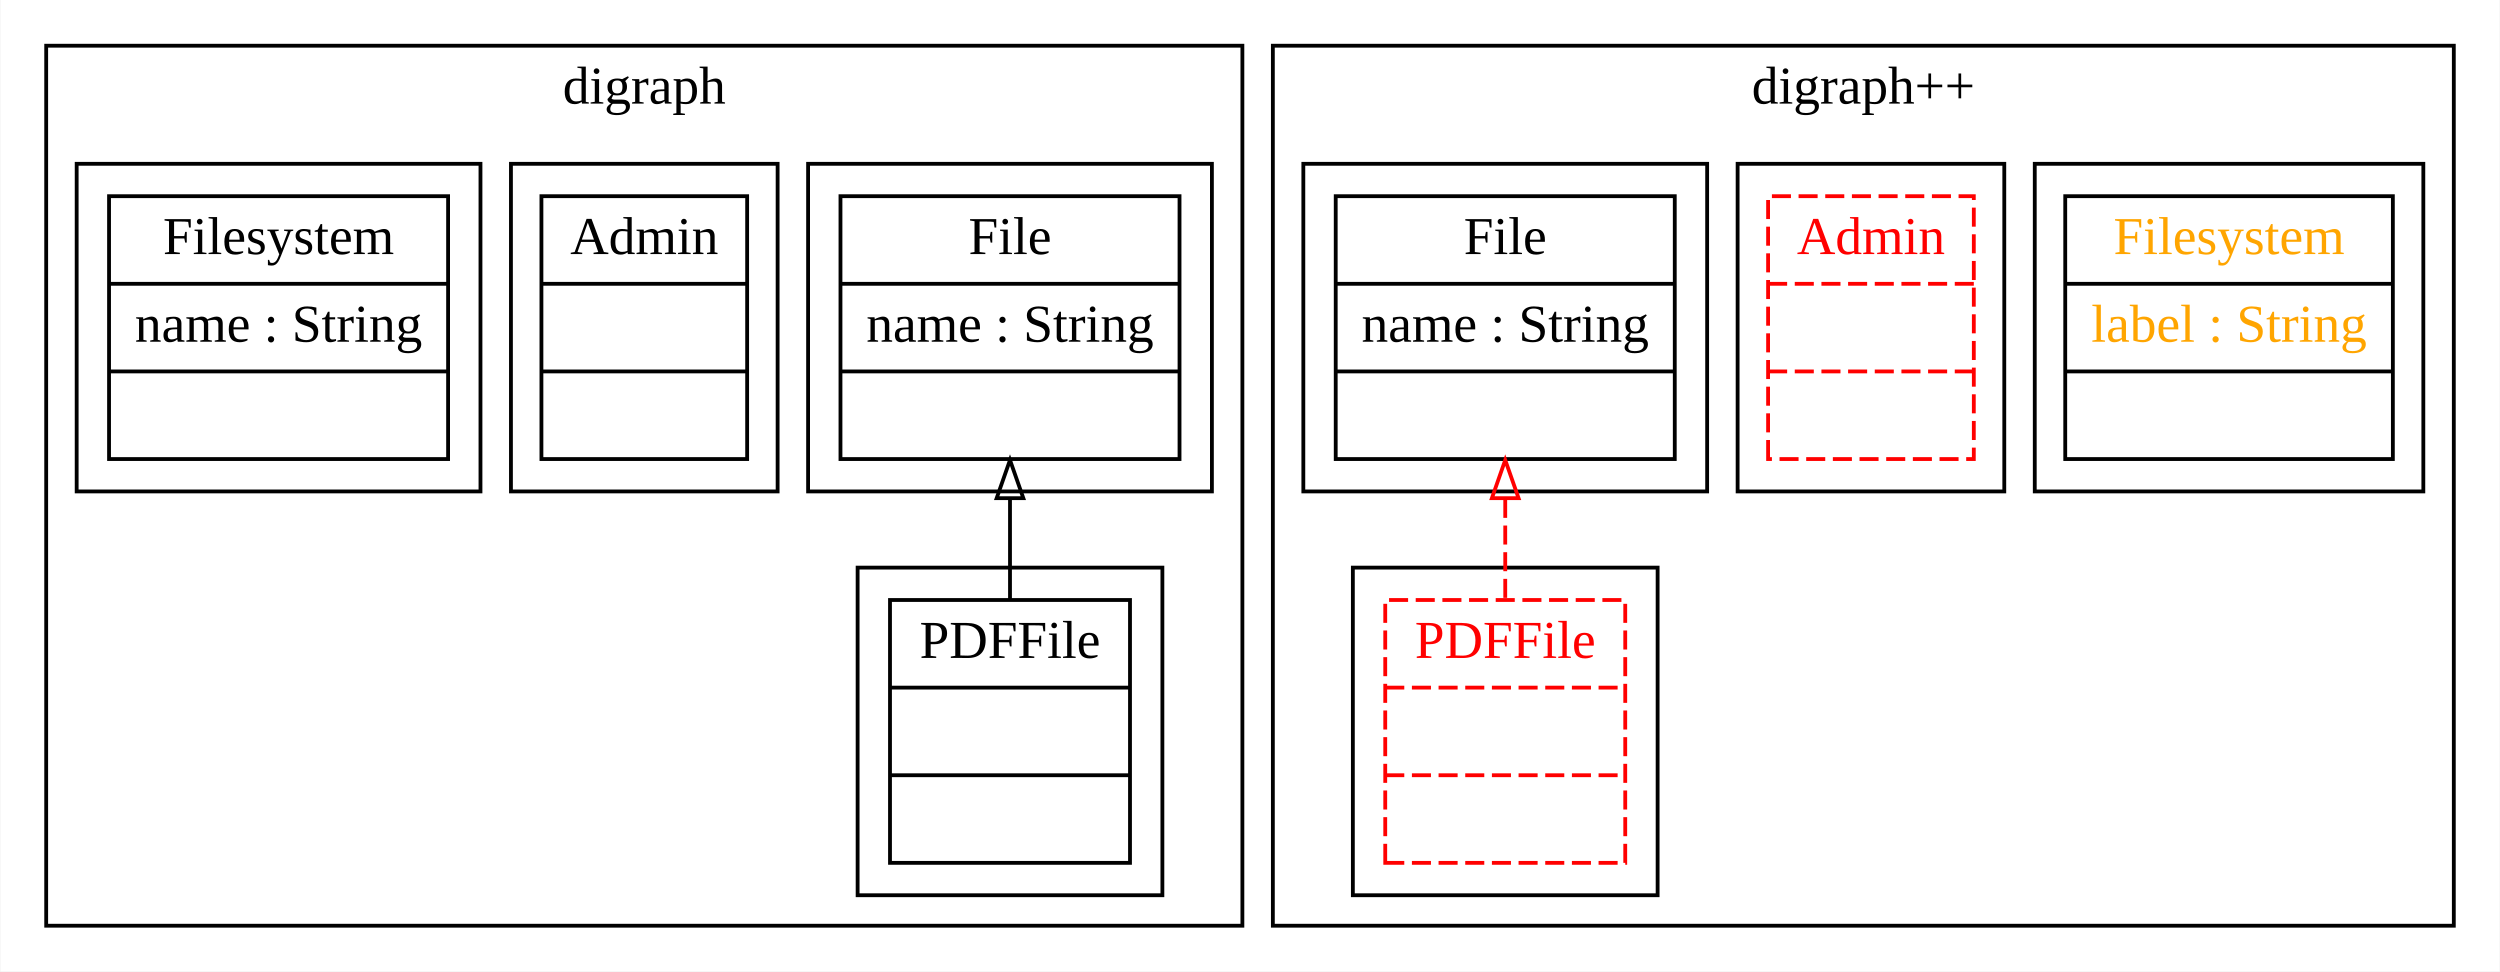
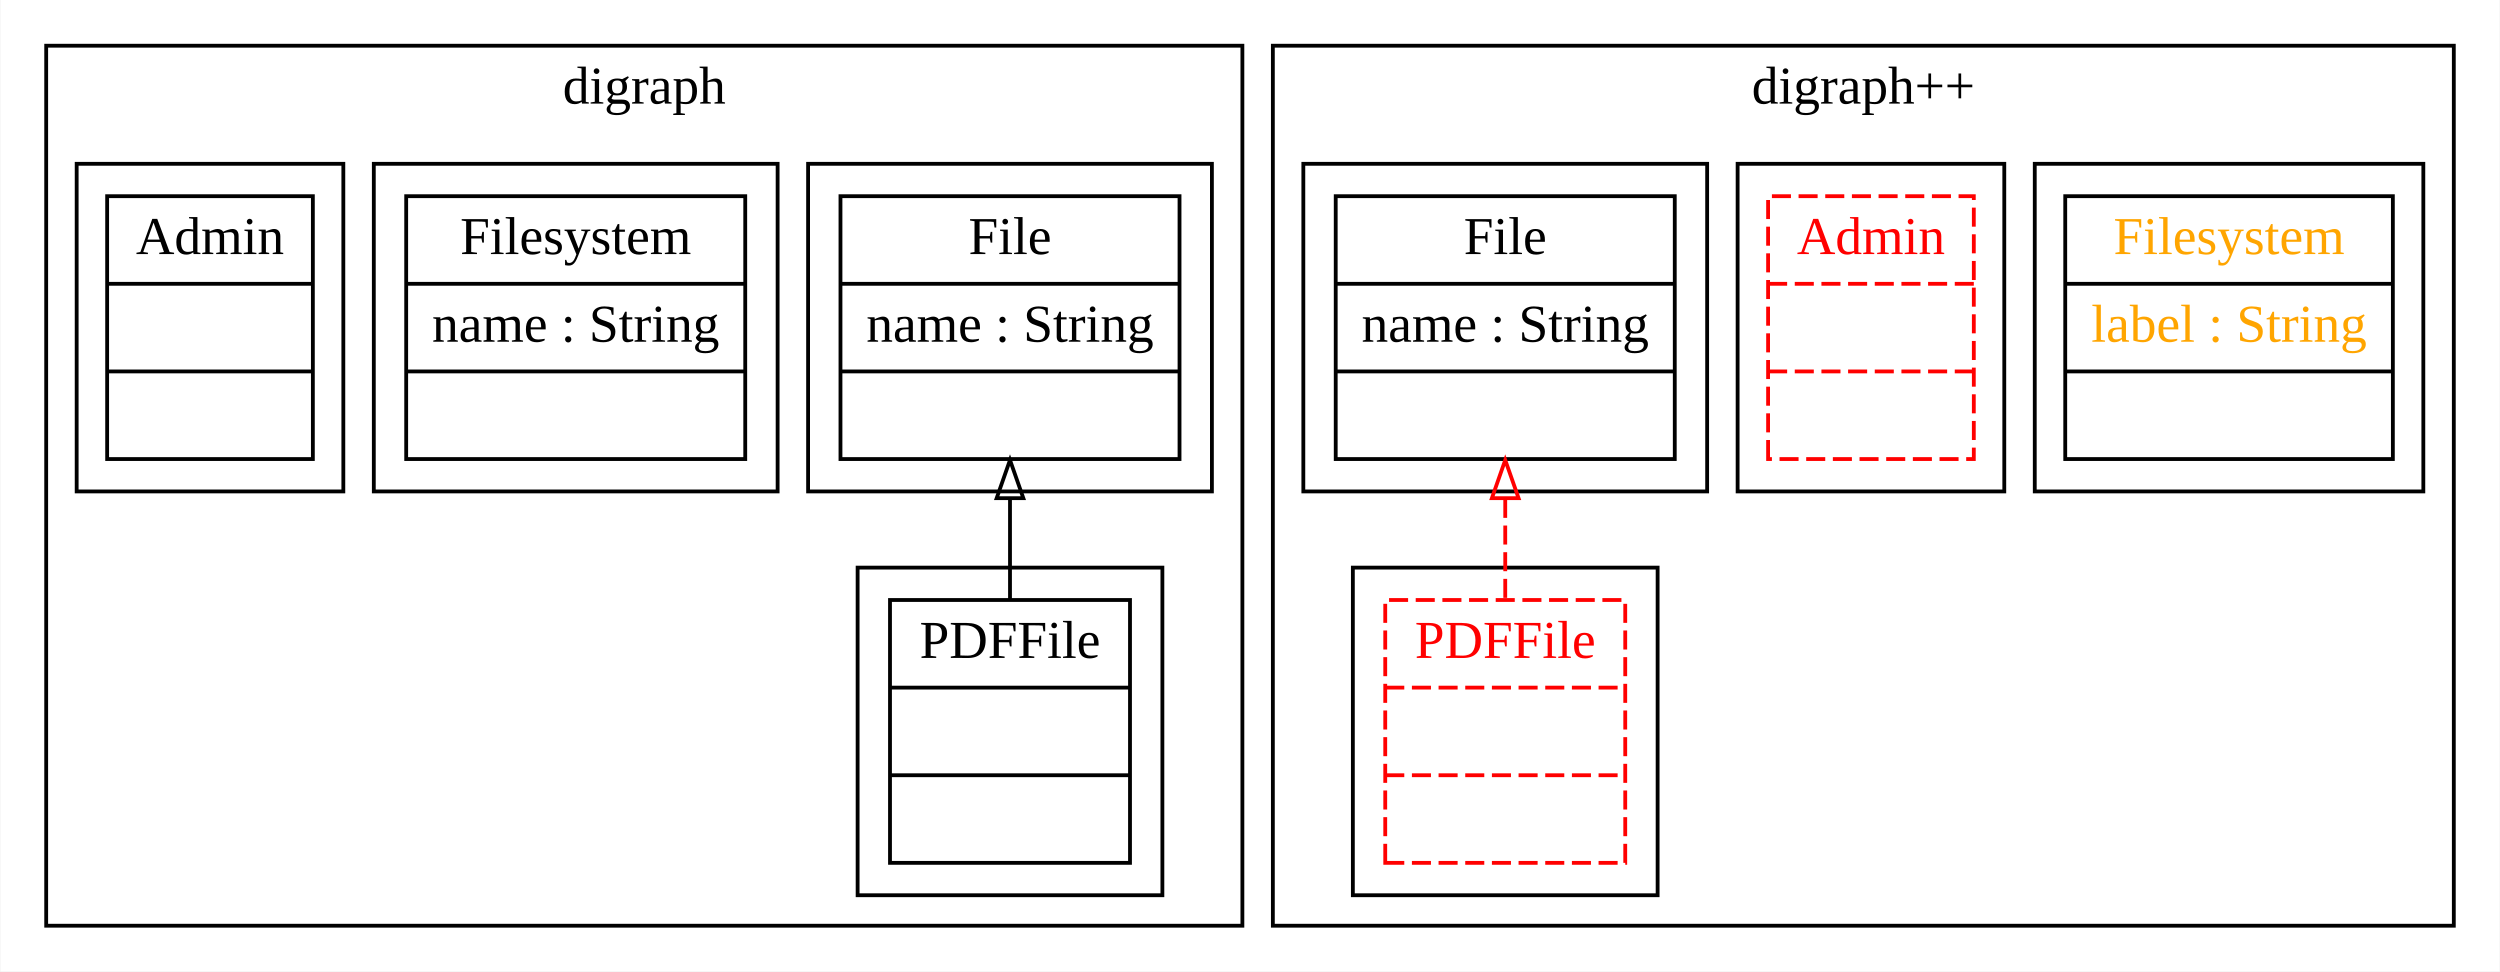
<svg xmlns="http://www.w3.org/2000/svg" width="700px" height="272px" viewBox="0.00 0.00 656.00 255.00">
  <g id="graph0" class="graph" transform="scale(1.0 1.0) rotate(0) translate(4 251)">
    <polygon fill="white" stroke="none" points="-4,4 -4,-251 652,-251 652,4 -4,4" />
    <g id="clust1" class="cluster">
      <polygon fill="none" stroke="black" points="8,-8 8,-239 322,-239 322,-8 8,-8" />
      <text text-anchor="middle" x="165" y="-223.8" font-family="Times New Roman,serif" font-size="14.00">digraph</text>
    </g>
    <g id="clust4" class="cluster">
      <polygon fill="none" stroke="black" points="208,-122 208,-208 314,-208 314,-122 208,-122" />
    </g>
+     <g id="clust2" class="cluster">
+       <polygon fill="none" stroke="black" points="94,-122 94,-208 200,-208 200,-122 94,-122" />
+     </g>
    <g id="clust3" class="cluster">
-       <polygon fill="none" stroke="black" points="130,-122 130,-208 200,-208 200,-122 130,-122" />
+       <polygon fill="none" stroke="black" points="16,-122 16,-208 86,-208 86,-122 16,-122" />
    </g>
    <g id="clust5" class="cluster">
      <polygon fill="none" stroke="black" points="221,-16 221,-102 301,-102 301,-16 221,-16" />
    </g>
-     <g id="clust2" class="cluster">
-       <polygon fill="none" stroke="black" points="16,-122 16,-208 122,-208 122,-122 16,-122" />
-     </g>
    <g id="clust6" class="cluster">
      <polygon fill="none" stroke="black" points="330,-8 330,-239 640,-239 640,-8 330,-8" />
      <text text-anchor="middle" x="485" y="-223.8" font-family="Times New Roman,serif" font-size="14.00">digraph++</text>
-     </g>
-     <g id="clust8" class="cluster">
-       <polygon fill="none" stroke="black" points="351,-16 351,-102 431,-102 431,-16 351,-16" />
    </g>
    <g id="clust7" class="cluster">
      <polygon fill="none" stroke="black" points="530,-122 530,-208 632,-208 632,-122 530,-122" />
    </g>
    <g id="clust9" class="cluster">
      <polygon fill="none" stroke="black" points="452,-122 452,-208 522,-208 522,-122 452,-122" />
    </g>
+     <g id="clust8" class="cluster">
+       <polygon fill="none" stroke="black" points="351,-16 351,-102 431,-102 431,-16 351,-16" />
+     </g>
    <g id="clust10" class="cluster">
      <polygon fill="none" stroke="black" points="338,-122 338,-208 444,-208 444,-122 338,-122" />
    </g>
    <g id="node1" class="node">
-       <polygon fill="none" stroke="black" points="24.5,-130.5 24.5,-199.5 113.5,-199.5 113.5,-130.5 24.5,-130.5" />
-       <text text-anchor="middle" x="69" y="-184.3" font-family="Times New Roman,serif" font-size="14.00">Filesystem</text>
-       <polyline fill="none" stroke="black" points="24.5,-176.5 113.5,-176.5 " />
-       <text text-anchor="middle" x="69" y="-161.3" font-family="Times New Roman,serif" font-size="14.00">name : String</text>
-       <polyline fill="none" stroke="black" points="24.5,-153.5 113.5,-153.5 " />
-       <text text-anchor="middle" x="69" y="-138.3" font-family="Times New Roman,serif" font-size="14.00"> </text>
+       <polygon fill="none" stroke="black" points="102.5,-130.5 102.5,-199.5 191.5,-199.5 191.5,-130.5 102.5,-130.5" />
+       <text text-anchor="middle" x="147" y="-184.3" font-family="Times New Roman,serif" font-size="14.00">Filesystem</text>
+       <polyline fill="none" stroke="black" points="102.5,-176.5 191.5,-176.5 " />
+       <text text-anchor="middle" x="147" y="-161.3" font-family="Times New Roman,serif" font-size="14.00">name : String</text>
+       <polyline fill="none" stroke="black" points="102.5,-153.5 191.5,-153.5 " />
+       <text text-anchor="middle" x="147" y="-138.3" font-family="Times New Roman,serif" font-size="14.00"> </text>
    </g>
    <g id="node2" class="node">
-       <polygon fill="none" stroke="black" points="138,-130.5 138,-199.5 192,-199.5 192,-130.5 138,-130.5" />
-       <text text-anchor="middle" x="165" y="-184.3" font-family="Times New Roman,serif" font-size="14.00">Admin</text>
-       <polyline fill="none" stroke="black" points="138,-176.5 192,-176.5 " />
-       <text text-anchor="middle" x="165" y="-161.3" font-family="Times New Roman,serif" font-size="14.00"> </text>
-       <polyline fill="none" stroke="black" points="138,-153.5 192,-153.5 " />
-       <text text-anchor="middle" x="165" y="-138.3" font-family="Times New Roman,serif" font-size="14.00"> </text>
+       <polygon fill="none" stroke="black" points="24,-130.5 24,-199.5 78,-199.5 78,-130.5 24,-130.5" />
+       <text text-anchor="middle" x="51" y="-184.3" font-family="Times New Roman,serif" font-size="14.00">Admin</text>
+       <polyline fill="none" stroke="black" points="24,-176.5 78,-176.5 " />
+       <text text-anchor="middle" x="51" y="-161.3" font-family="Times New Roman,serif" font-size="14.00"> </text>
+       <polyline fill="none" stroke="black" points="24,-153.5 78,-153.5 " />
+       <text text-anchor="middle" x="51" y="-138.3" font-family="Times New Roman,serif" font-size="14.00"> </text>
    </g>
    <g id="node3" class="node">
      <polygon fill="none" stroke="black" points="216.5,-130.5 216.5,-199.5 305.5,-199.5 305.5,-130.5 216.5,-130.5" />
      <text text-anchor="middle" x="261" y="-184.3" font-family="Times New Roman,serif" font-size="14.00">File</text>
      <polyline fill="none" stroke="black" points="216.5,-176.5 305.5,-176.5 " />
      <text text-anchor="middle" x="261" y="-161.3" font-family="Times New Roman,serif" font-size="14.00">name : String</text>
      <polyline fill="none" stroke="black" points="216.5,-153.5 305.5,-153.5 " />
      <text text-anchor="middle" x="261" y="-138.3" font-family="Times New Roman,serif" font-size="14.00"> </text>
    </g>
    <g id="node4" class="node">
      <polygon fill="none" stroke="black" points="229.5,-24.5 229.5,-93.5 292.5,-93.5 292.5,-24.5 229.5,-24.5" />
      <text text-anchor="middle" x="261" y="-78.3" font-family="Times New Roman,serif" font-size="14.00">PDFFile</text>
      <polyline fill="none" stroke="black" points="229.5,-70.5 292.5,-70.5 " />
      <text text-anchor="middle" x="261" y="-55.3" font-family="Times New Roman,serif" font-size="14.00"> </text>
      <polyline fill="none" stroke="black" points="229.5,-47.5 292.5,-47.5 " />
      <text text-anchor="middle" x="261" y="-32.3" font-family="Times New Roman,serif" font-size="14.00"> </text>
    </g>
    <g id="edge1" class="edge">
      <path fill="none" stroke="black" d="M261,-120.052C261,-111.199 261,-102.027 261,-93.596" />
      <polygon fill="none" stroke="black" points="257.5,-120.234 261,-130.234 264.5,-120.234 257.5,-120.234" />
    </g>
    <g id="node5" class="node">
      <polygon fill="none" stroke="black" points="538,-130.5 538,-199.5 624,-199.5 624,-130.5 538,-130.5" />
      <text text-anchor="middle" x="581" y="-184.3" font-family="Times New Roman,serif" font-size="14.00" fill="orange">Filesystem</text>
      <polyline fill="none" stroke="black" points="538,-176.5 624,-176.5 " />
      <text text-anchor="middle" x="581" y="-161.3" font-family="Times New Roman,serif" font-size="14.00" fill="orange">label : String</text>
      <polyline fill="none" stroke="black" points="538,-153.5 624,-153.5 " />
      <text text-anchor="middle" x="581" y="-138.3" font-family="Times New Roman,serif" font-size="14.00" fill="orange"> </text>
    </g>
    <g id="node6" class="node">
      <polygon fill="none" stroke="red" stroke-dasharray="5,2" points="359.5,-24.5 359.5,-93.5 422.5,-93.5 422.5,-24.5 359.5,-24.5" />
      <text text-anchor="middle" x="391" y="-78.3" font-family="Times New Roman,serif" font-size="14.00" fill="red">PDFFile</text>
      <polyline fill="none" stroke="red" stroke-dasharray="5,2" points="359.5,-70.5 422.5,-70.5 " />
      <text text-anchor="middle" x="391" y="-55.3" font-family="Times New Roman,serif" font-size="14.00" fill="red"> </text>
      <polyline fill="none" stroke="red" stroke-dasharray="5,2" points="359.5,-47.5 422.5,-47.5 " />
      <text text-anchor="middle" x="391" y="-32.3" font-family="Times New Roman,serif" font-size="14.00" fill="red"> </text>
    </g>
    <g id="node7" class="node">
      <polygon fill="none" stroke="red" stroke-dasharray="5,2" points="460,-130.5 460,-199.5 514,-199.5 514,-130.5 460,-130.5" />
      <text text-anchor="middle" x="487" y="-184.3" font-family="Times New Roman,serif" font-size="14.00" fill="red">Admin</text>
      <polyline fill="none" stroke="red" stroke-dasharray="5,2" points="460,-176.5 514,-176.5 " />
      <text text-anchor="middle" x="487" y="-161.3" font-family="Times New Roman,serif" font-size="14.00" fill="red"> </text>
      <polyline fill="none" stroke="red" stroke-dasharray="5,2" points="460,-153.5 514,-153.5 " />
      <text text-anchor="middle" x="487" y="-138.3" font-family="Times New Roman,serif" font-size="14.00" fill="red"> </text>
    </g>
    <g id="node8" class="node">
      <polygon fill="none" stroke="black" points="346.5,-130.5 346.5,-199.5 435.5,-199.5 435.5,-130.5 346.5,-130.5" />
      <text text-anchor="middle" x="391" y="-184.3" font-family="Times New Roman,serif" font-size="14.00">File</text>
      <polyline fill="none" stroke="black" points="346.5,-176.5 435.5,-176.5 " />
      <text text-anchor="middle" x="391" y="-161.3" font-family="Times New Roman,serif" font-size="14.00">name : String</text>
      <polyline fill="none" stroke="black" points="346.5,-153.5 435.5,-153.5 " />
      <text text-anchor="middle" x="391" y="-138.3" font-family="Times New Roman,serif" font-size="14.00"> </text>
    </g>
    <g id="edge2" class="edge">
      <path fill="none" stroke="red" stroke-dasharray="5,2" d="M391,-120.052C391,-111.199 391,-102.027 391,-93.596" />
      <polygon fill="none" stroke="red" points="387.5,-120.234 391,-130.234 394.5,-120.234 387.5,-120.234" />
    </g>
  </g>
</svg>
